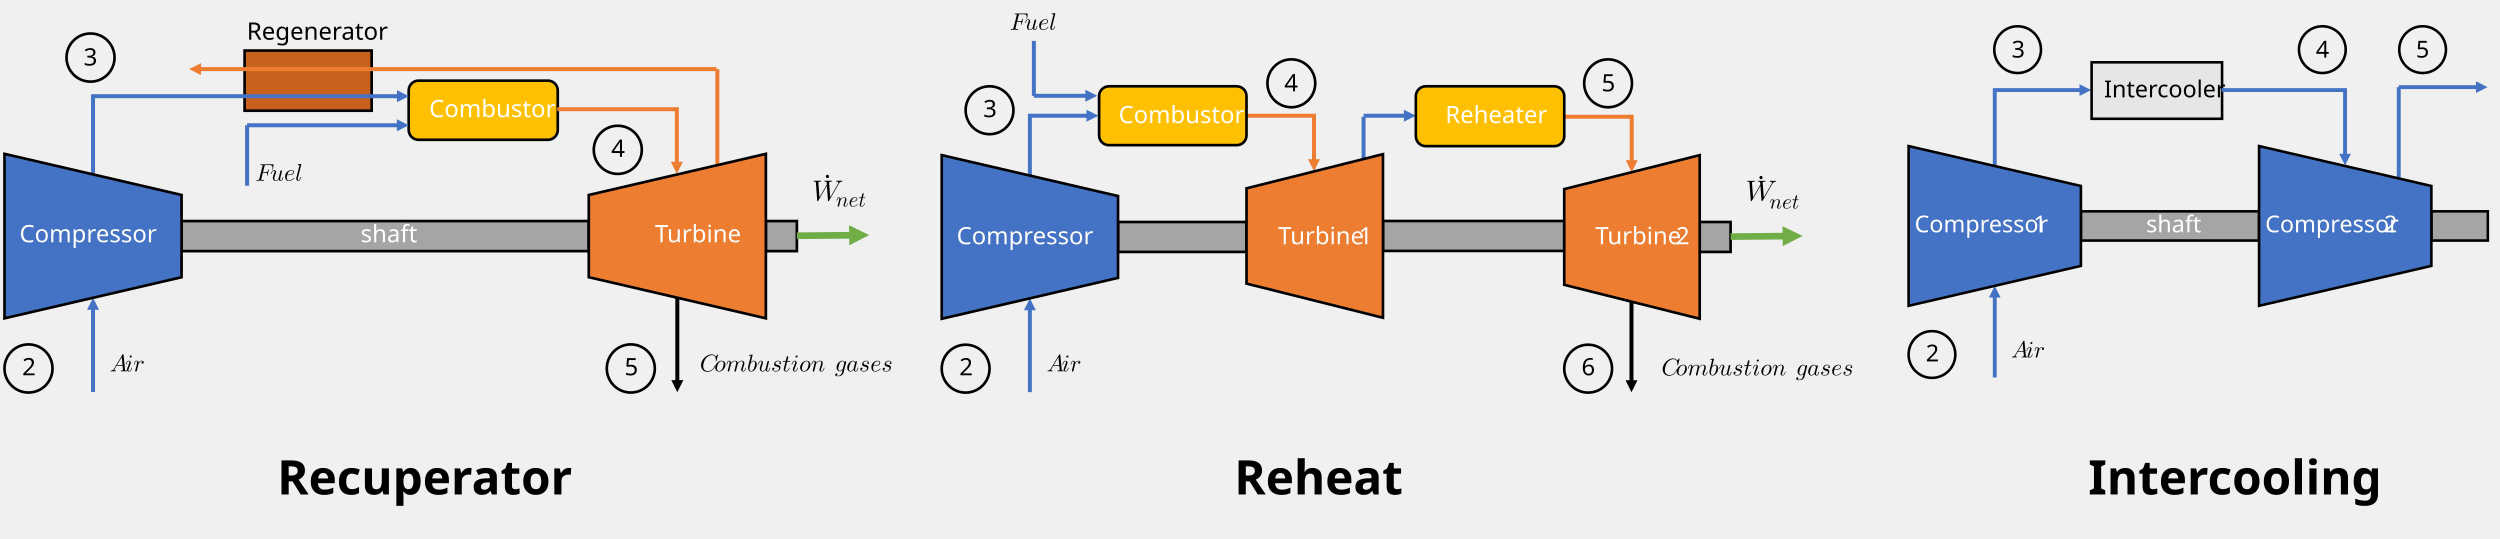
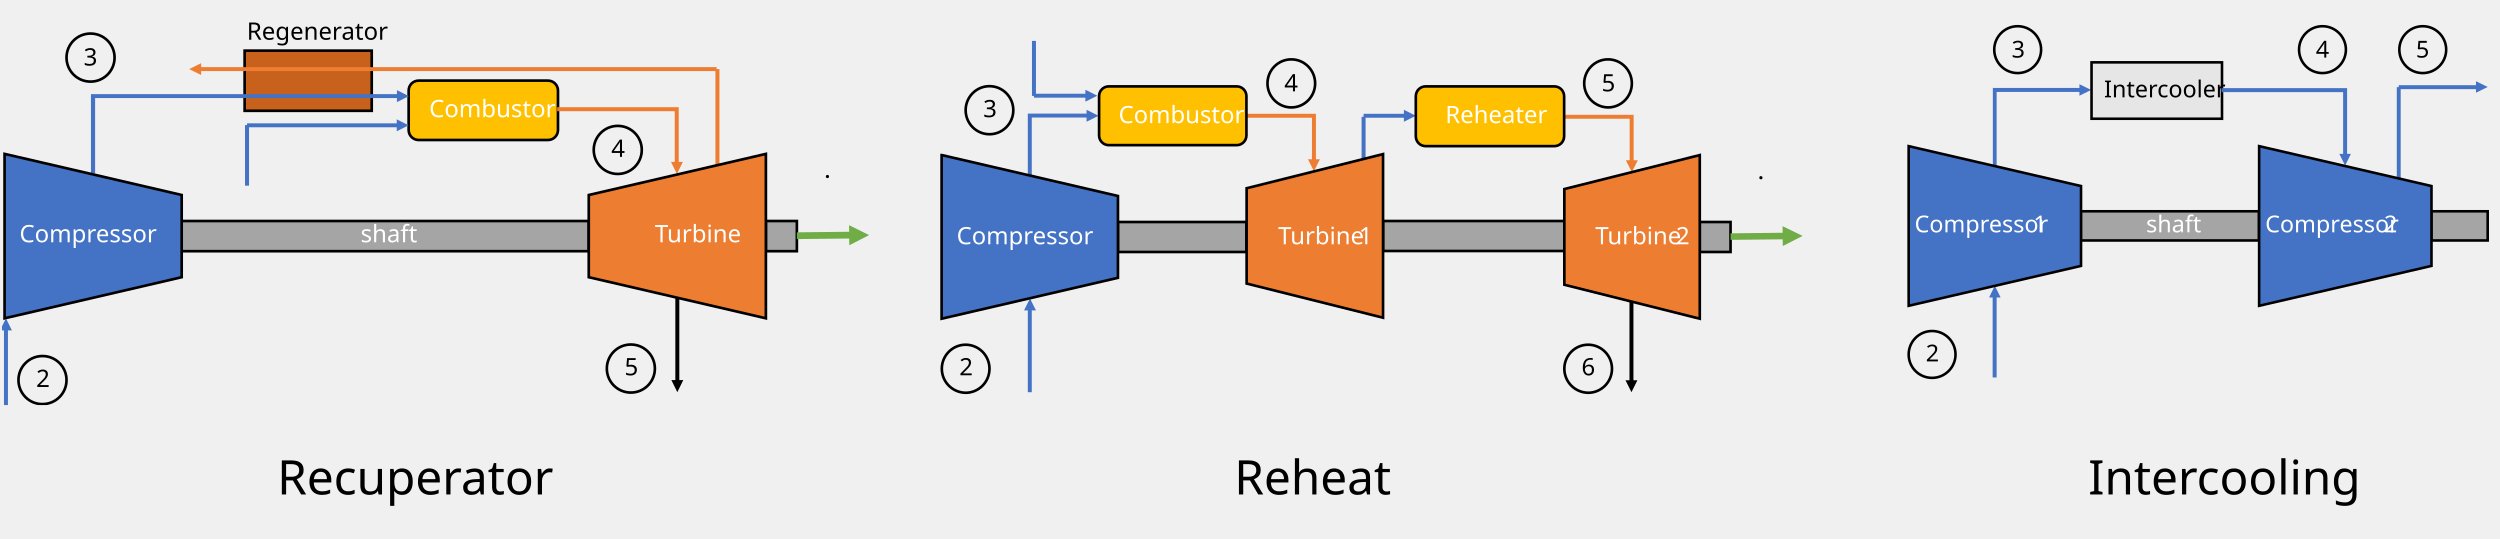
- <svg xmlns="http://www.w3.org/2000/svg" width="1259" height="271" overflow="hidden">
-   <defs>
-     <clipPath id="clip0">
-       <rect x="-1" y="-1" width="1259" height="271" />
+ <svg xmlns="http://www.w3.org/2000/svg" xmlns:xlink="http://www.w3.org/1999/xlink" version="1.1" id="Layer_1" x="0px" y="0px" viewBox="0 0 1259 271" style="enable-background:new 0 0 1259 271;" xml:space="preserve">
+   <style type="text/css">
+ 	.st0{clip-path:url(#SVGID_2_);}
+ 	.st1{clip-path:url(#SVGID_4_);}
+ 	.st2{clip-path:url(#SVGID_6_);}
+ 	.st3{clip-path:url(#SVGID_8_);}
+ 	.st4{clip-path:url(#SVGID_10_);}
+ 	.st5{fill:#A5A5A5;stroke:#000000;stroke-width:1.338;stroke-miterlimit:8;}
+ 	.st6{fill:#4472C4;}
+ 	.st7{fill:none;stroke:#000000;stroke-width:1.338;stroke-miterlimit:8;}
+ 	.st8{font-family:'ArialMT';}
+ 	.st9{font-size:12.059px;}
+ 	.st10{fill:#70AD47;}
+ 	.st11{fill:none;stroke:#4472C4;stroke-width:2.006;stroke-miterlimit:8;}
+ 	.st12{fill:#ED7D31;}
+ 	.st13{fill-rule:evenodd;clip-rule:evenodd;fill:#4472C4;stroke:#000000;stroke-width:1.338;stroke-miterlimit:8;}
+ 	.st14{fill:#FFFFFF;}
+ 	.st15{fill-rule:evenodd;clip-rule:evenodd;fill:#ED7D31;stroke:#000000;stroke-width:1.338;stroke-miterlimit:8;}
+ 	.st16{fill-rule:evenodd;clip-rule:evenodd;fill:#FFC000;stroke:#000000;stroke-width:1.338;stroke-miterlimit:8;}
+ 	.st17{font-family:'Arial-BoldMT';}
+ 	.st18{font-size:24px;}
+ 	.st19{clip-path:url(#SVGID_12_);}
+ 	.st20{clip-path:url(#SVGID_14_);}
+ 	.st21{clip-path:url(#SVGID_16_);}
+ 	.st22{clip-path:url(#SVGID_18_);}
+ 	.st23{fill:#A5A5A5;stroke:#000000;stroke-width:1.307;stroke-miterlimit:8;}
+ 	.st24{font-size:11.772px;}
+ 	.st25{fill:none;stroke:#000000;stroke-width:1.307;stroke-miterlimit:8;}
+ 	.st26{fill:#E7E6E6;stroke:#000000;stroke-width:1.307;stroke-miterlimit:8;}
+ 	.st27{fill:none;stroke:#4472C4;stroke-width:1.961;stroke-miterlimit:8;}
+ 	.st28{fill-rule:evenodd;clip-rule:evenodd;fill:#4472C4;stroke:#000000;stroke-width:1.307;stroke-miterlimit:8;}
+ 	.st29{clip-path:url(#SVGID_20_);}
+ 	.st30{clip-path:url(#SVGID_22_);fill:none;}
+ 	.st31{clip-path:url(#SVGID_22_);}
+ 	.st32{fill:#A5A5A5;stroke:#000000;stroke-width:1.344;stroke-miterlimit:8;}
+ 	.st33{font-size:12.122px;}
+ 	.st34{fill-rule:evenodd;clip-rule:evenodd;fill:#FFC000;stroke:#000000;stroke-width:1.344;stroke-miterlimit:8;}
+ 	.st35{fill:none;stroke:#000000;stroke-width:1.344;stroke-miterlimit:8;}
+ 	.st36{fill:none;stroke:#4472C4;stroke-width:2.015;stroke-miterlimit:8;}
+ 	.st37{fill:#C55A11;fill-opacity:0.949;stroke:#000000;stroke-width:1.344;stroke-miterlimit:8;}
+ 	.st38{fill:none;stroke:#ED7D31;stroke-width:2.015;stroke-miterlimit:8;}
+ 	.st39{fill-rule:evenodd;clip-rule:evenodd;fill:#4472C4;stroke:#000000;stroke-width:1.344;stroke-miterlimit:8;}
+ 	.st40{fill-rule:evenodd;clip-rule:evenodd;fill:#ED7D31;stroke:#000000;stroke-width:1.344;stroke-miterlimit:8;}
+ </style>
+   <g>
+     <defs>
+       <rect id="SVGID_1_" y="0" width="1259" height="271" />
+     </defs>
+     <clipPath id="SVGID_2_">
+       <use xlink:href="#SVGID_1_" style="overflow:visible;" />
    </clipPath>
-     <clipPath id="clip1">
-       <rect x="472" y="0" width="470" height="203" />
-     </clipPath>
-     <clipPath id="clip2">
-       <rect x="472" y="0" width="470" height="203" />
-     </clipPath>
-     <clipPath id="clip3">
-       <rect x="472" y="0" width="470" height="203" />
-     </clipPath>
-     <clipPath id="clip4">
-       <rect x="472" y="0" width="470" height="203" />
-     </clipPath>
-     <clipPath id="clip5">
-       <rect x="956" y="11" width="302" height="181" />
-     </clipPath>
-     <clipPath id="clip6">
-       <rect x="956" y="11" width="302" height="181" />
-     </clipPath>
-     <clipPath id="clip7">
-       <rect x="956" y="11" width="302" height="181" />
-     </clipPath>
-     <clipPath id="clip8">
-       <rect x="956" y="11" width="302" height="181" />
-     </clipPath>
-     <clipPath id="clip9">
-       <rect x="0" y="4" width="458" height="199" />
-     </clipPath>
-     <clipPath id="clip10">
-       <rect x="0" y="4" width="458" height="199" />
-     </clipPath>
-     <clipPath id="clip11">
-       <rect x="0" y="4" width="458" height="199" />
-     </clipPath>
-     <clipPath id="clip12">
-       <rect x="0" y="4" width="459" height="200" />
-     </clipPath>
-   </defs>
-   <g clip-path="url(#clip0)" transform="translate(1 1)">
-     <g clip-path="url(#clip1)">
-       <g clip-path="url(#clip2)">
-         <g clip-path="url(#clip3)">
-           <g clip-path="url(#clip4)">
-             <path d="M191.862 145.213 256.569 145.213 256.569 160.261 191.862 160.261Z" stroke="#000000" stroke-width="1.338" stroke-miterlimit="8" fill="#A5A5A5" transform="matrix(1 0 0 1.00174 370.175 -34.6708)" />
-             <path d="M1.003-1.11997e-06 1.003 42.155-1.003 42.155-1.003 1.11997e-06ZM3.01 41.152 5.26616e-05 47.171-3.01 41.152Z" fill="#4472C4" transform="matrix(1 0 0 -1.00174 517.646 196.488)" />
-             <path d="M146.467 121.709 146.467 90.79 176.983 90.79 176.983 92.796 147.471 92.796 148.474 91.793 148.474 121.709ZM175.98 88.783 181.999 91.793 175.98 94.803Z" fill="#4472C4" transform="matrix(1 0 0 1.00174 370.175 -34.6708)" />
-             <path d="M451.441 185.091 451.441 225.777 449.434 225.777 449.434 185.091ZM453.447 224.773 450.438 230.793 447.428 224.773Z" transform="matrix(1 0 0 1.00174 370.175 -34.6708)" />
-             <path d="M103.079 218.949C103.079 212.3 108.469 206.91 115.117 206.91 121.766 206.91 127.156 212.3 127.156 218.949 127.156 225.598 121.766 230.987 115.117 230.987 108.469 230.987 103.079 225.598 103.079 218.949Z" stroke="#000000" stroke-width="1.338" stroke-miterlimit="8" fill="none" fill-rule="evenodd" transform="matrix(1 0 0 1.00174 370.175 -34.6708)" />
-             <text font-family="Calibri,Calibri_MSFontService,sans-serif" font-weight="400" font-size="24" transform="matrix(0.501601 0 0 0.502475 482.096 188)">2</text>
-             <path d="M115.117 89.034C115.117 82.385 120.507 76.996 127.156 76.996 133.805 76.996 139.194 82.385 139.194 89.034 139.194 95.683 133.805 101.073 127.156 101.073 120.507 101.073 115.117 95.683 115.117 89.034Z" stroke="#000000" stroke-width="1.338" stroke-miterlimit="8" fill="none" fill-rule="evenodd" transform="matrix(1 0 0 1.00174 370.175 -34.6708)" />
-             <text font-family="Calibri,Calibri_MSFontService,sans-serif" font-weight="400" font-size="24" transform="matrix(0.501601 0 0 0.502475 494.135 58)">3</text>
-             <path d="M416.58 218.949C416.58 212.3 421.969 206.91 428.618 206.91 435.267 206.91 440.656 212.3 440.656 218.949 440.656 225.598 435.267 230.987 428.618 230.987 421.969 230.987 416.58 225.598 416.58 218.949Z" stroke="#000000" stroke-width="1.338" stroke-miterlimit="8" fill="none" fill-rule="evenodd" transform="matrix(1 0 0 1.00174 370.175 -34.6708)" />
-             <text font-family="Calibri,Calibri_MSFontService,sans-serif" font-weight="400" font-size="24" transform="matrix(0.501601 0 0 0.502475 795.438 188)">6</text>
-             <path d="M426.612 75.491C426.612 68.842 432.001 63.453 438.65 63.453 445.299 63.453 450.688 68.842 450.688 75.491 450.688 82.14 445.299 87.529 438.65 87.529 432.001 87.529 426.612 82.14 426.612 75.491Z" stroke="#000000" stroke-width="1.338" stroke-miterlimit="8" fill="none" fill-rule="evenodd" transform="matrix(1 0 0 1.00174 370.175 -34.6708)" />
-             <text font-family="Calibri,Calibri_MSFontService,sans-serif" font-weight="400" font-size="24" transform="matrix(0.501601 0 0 0.502475 805.551 45)">5</text>
-             <path d="M484.797 145.213 500.347 145.213 500.347 160.261 484.797 160.261Z" stroke="#000000" stroke-width="1.338" stroke-miterlimit="8" fill="#A5A5A5" transform="matrix(1 0 0 1.00174 370.175 -34.6708)" />
-             <path d="M0.015-1.672 27.904-1.42 27.874 1.924-0.015 1.672ZM26.263-4.779 36.249 0.328 26.172 5.253Z" fill="#70AD47" transform="matrix(1 0 0 -1.00174 870.522 118.159)" />
-             <text font-family="Cambria Math,Cambria Math_MSFontService,sans-serif" font-weight="400" font-size="29" transform="matrix(0.501601 0 0 0.502475 878.116 100)">𝑊</text>
-             <path d="M-2.046-8.204C-2.273-8.204-2.462-8.283-2.614-8.442-2.765-8.6-2.841-8.8-2.841-9.042-2.841-9.283-2.765-9.483-2.614-9.642-2.462-9.801-2.273-9.88-2.046-9.88-1.823-9.88-1.636-9.801-1.484-9.642-1.333-9.483-1.257-9.283-1.257-9.042-1.257-8.8-1.333-8.6-1.484-8.442-1.636-8.283-1.823-8.204-2.046-8.204Z" transform="matrix(1 0 0 1.00174 887.887 97.4802)" />
-             <text font-family="Cambria Math,Cambria Math_MSFontService,sans-serif" font-weight="400" font-size="21" transform="matrix(0.501601 0 0 0.502475 890.124 104)">𝑛𝑒𝑡<tspan font-size="24" x="-725.796" y="163.192">𝐴</tspan>
-               <tspan font-size="24" x="-710.629" y="163.192">𝑖𝑟</tspan>
-               <tspan font-size="24" x="-108.483" y="167.172">𝐶</tspan>
-               <tspan font-size="24" x="-94.15" y="167.172">𝑜𝑚𝑏𝑢𝑠𝑡𝑖𝑜𝑛</tspan>
-               <tspan font-size="24" x="21.097" y="167.172"> </tspan>
-               <tspan font-size="24" x="26.43" y="167.172">𝑔𝑎𝑠𝑒𝑠</tspan>
-             </text>
-             <path d="M149.477 80.758 176.407 80.758 176.407 82.764 149.477 82.764ZM175.404 78.751 181.423 81.761 175.404 84.77Z" fill="#4472C4" transform="matrix(1 0 0 1.00174 370.175 -34.6708)" />
-             <path d="M0 0 5.26616e-05 27.635" stroke="#4472C4" stroke-width="2.006" stroke-miterlimit="8" fill="none" fill-rule="evenodd" transform="matrix(1 0 0 -1.00174 519.652 47.2794)" />
-             <text font-family="Cambria Math,Cambria Math_MSFontService,sans-serif" font-weight="400" font-size="24" transform="matrix(0.501601 0 0 0.502475 507.524 14)">𝐹<tspan font-size="24" x="14.667" y="0">𝑢𝑒𝑙</tspan>
-             </text>
-             <path d="M325.288 144.712 416.58 144.712 416.58 159.76 325.288 159.76Z" stroke="#000000" stroke-width="1.338" stroke-miterlimit="8" fill="#A5A5A5" transform="matrix(1 0 0 1.00174 370.175 -34.6708)" />
-             <path d="M256.318 90.79 291.559 90.79 291.559 114.654 289.553 114.654 289.553 91.793 290.556 92.796 256.318 92.796ZM293.565 113.651 290.556 119.67 287.546 113.651Z" fill="#ED7D31" transform="matrix(1 0 0 1.00174 370.175 -34.6708)" />
-             <path d="M416.329 91.291 451.57 91.291 451.57 115.156 449.563 115.156 449.563 92.295 450.566 93.298 416.329 93.298ZM453.576 114.152 450.566 120.172 447.557 114.152Z" fill="#ED7D31" transform="matrix(1 0 0 1.00174 370.175 -34.6708)" />
-             <path d="M2.00623e-06-1.003 21.317-1.003 21.317 1.003-2.00623e-06 1.003ZM20.314-3.01 26.333 5.26616e-05 20.314 3.01Z" fill="#4472C4" transform="matrix(1 0 0 -1.00174 685.682 57.2822)" />
-             <path d="M315.507 92.295 315.507 113.278" stroke="#4472C4" stroke-width="2.006" stroke-miterlimit="8" fill="none" fill-rule="evenodd" transform="matrix(1 0 0 1.00174 370.175 -34.6708)" />
-             <path d="M267.102 75.491C267.102 68.842 272.492 63.453 279.141 63.453 285.79 63.453 291.179 68.842 291.179 75.491 291.179 82.14 285.79 87.529 279.141 87.529 272.492 87.529 267.102 82.14 267.102 75.491Z" stroke="#000000" stroke-width="1.338" stroke-miterlimit="8" fill="none" fill-rule="evenodd" transform="matrix(1 0 0 1.00174 370.175 -34.6708)" />
-             <text font-family="Calibri,Calibri_MSFontService,sans-serif" font-weight="400" font-size="24" transform="matrix(0.501601 0 0 0.502475 645.772 45)">4</text>
-             <path d="M103.079 111.606 191.862 132.172 191.862 173.303 103.079 193.869Z" stroke="#000000" stroke-width="1.338" stroke-miterlimit="8" fill="#4472C4" fill-rule="evenodd" transform="matrix(1 0 0 1.00174 370.175 -34.6708)" />
-             <text fill="#FFFFFF" font-family="Calibri,Calibri_MSFontService,sans-serif" font-weight="400" font-size="24" transform="matrix(0.501601 0 0 0.502475 480.759 122)">Compressor</text>
-             <path d="M484.797 193.869 416.58 176.814 416.58 128.661 484.797 111.606Z" stroke="#000000" stroke-width="1.338" stroke-miterlimit="8" fill="#ED7D31" fill-rule="evenodd" transform="matrix(1 0 0 1.00174 370.175 -34.6708)" />
-             <text fill="#FFFFFF" font-family="Calibri,Calibri_MSFontService,sans-serif" font-weight="400" font-size="24" transform="matrix(0.501601 0 0 0.502475 802.402 122)">Turbine <tspan font-size="24" x="81" y="0">2</tspan>
-             </text>
-             <path d="M182.332 81.928C182.332 79.204 184.54 76.996 187.265 76.996L251.637 76.996C254.36 76.996 256.569 79.204 256.569 81.928L256.569 101.658C256.569 104.382 254.36 106.59 251.637 106.59L187.265 106.59C184.54 106.59 182.332 104.382 182.332 101.658Z" stroke="#000000" stroke-width="1.338" stroke-miterlimit="8" fill="#FFC000" fill-rule="evenodd" transform="matrix(1 0 0 1.00174 370.175 -34.6708)" />
-             <text fill="#FFFFFF" font-family="Calibri,Calibri_MSFontService,sans-serif" font-weight="400" font-size="24" transform="matrix(0.501601 0 0 0.502475 562.311 61)">Combustor</text>
-             <path d="M325.288 193.367 256.569 176.187 256.569 128.284 325.288 111.105Z" stroke="#000000" stroke-width="1.338" stroke-miterlimit="8" fill="#ED7D31" fill-rule="evenodd" transform="matrix(1 0 0 1.00174 370.175 -34.6708)" />
-             <text fill="#FFFFFF" font-family="Calibri,Calibri_MSFontService,sans-serif" font-weight="400" font-size="24" transform="matrix(0.501601 0 0 0.502475 642.674 122)">Turbine <tspan font-size="24" x="81" y="0">1</tspan>
-             </text>
-             <path d="M341.841 82.012C341.841 79.241 344.087 76.996 346.857 76.996L411.564 76.996C414.334 76.996 416.58 79.241 416.58 82.012L416.58 102.076C416.58 104.846 414.334 107.092 411.564 107.092L346.857 107.092C344.087 107.092 341.841 104.846 341.841 102.076Z" stroke="#000000" stroke-width="1.338" stroke-miterlimit="8" fill="#FFC000" fill-rule="evenodd" transform="matrix(1 0 0 1.00174 370.175 -34.6708)" />
-             <text fill="#FFFFFF" font-family="Calibri,Calibri_MSFontService,sans-serif" font-weight="400" font-size="24" transform="matrix(0.501601 0 0 0.502475 726.862 61)">Reheater</text>
+     <g transform="translate(1 1)" class="st0">
+       <g>
+         <defs>
+           <rect id="SVGID_3_" x="472" y="0" width="470" height="203" />
+         </defs>
+         <clipPath id="SVGID_4_">
+           <use xlink:href="#SVGID_3_" style="overflow:visible;" />
+         </clipPath>
+         <g class="st1">
+           <g>
+             <defs>
+               <rect id="SVGID_5_" x="472" y="0" width="470" height="203" />
+             </defs>
+             <clipPath id="SVGID_6_">
+               <use xlink:href="#SVGID_5_" style="overflow:visible;" />
+             </clipPath>
+             <g class="st2">
+               <g>
+                 <defs>
+                   <rect id="SVGID_7_" x="472" y="0" width="470" height="203" />
+                 </defs>
+                 <clipPath id="SVGID_8_">
+                   <use xlink:href="#SVGID_7_" style="overflow:visible;" />
+                 </clipPath>
+                 <g class="st3">
+                   <g>
+                     <defs>
+                       <rect id="SVGID_9_" x="472" y="0" width="470" height="203" />
+                     </defs>
+                     <clipPath id="SVGID_10_">
+                       <use xlink:href="#SVGID_9_" style="overflow:visible;" />
+                     </clipPath>
+                     <g class="st4">
+                       <path class="st5" d="M562,110.8h64.7v15.1H562V110.8z" />
+                       <path class="st6" d="M518.6,196.5l0-42.2h-2v42.2H518.6z M520.7,155.3l-3-6l-3,6H520.7z" />
+                       <path class="st6" d="M516.6,87.2v-31h30.5v2h-29.5l1-1v30H516.6z M546.2,54.3l6,3l-6,3V54.3z" />
+                       <path d="M821.6,150.7v40.8h-2v-40.8H821.6z M823.6,190.5l-3,6l-3-6H823.6z" />
+                       <path class="st7" d="M473.3,184.7c0-6.7,5.4-12.1,12-12.1c6.6,0,12,5.4,12,12.1c0,6.7-5.4,12.1-12,12.1            C478.6,196.7,473.3,191.3,473.3,184.7z" />
+                       <text transform="matrix(0.9983 0 0 1 482.0957 188.0002)" class="st8 st9">2</text>
+                       <path class="st7" d="M485.3,54.5c0-6.7,5.4-12.1,12-12.1s12,5.4,12,12.1c0,6.7-5.4,12.1-12,12.1S485.3,61.2,485.3,54.5z" />
+                       <text transform="matrix(0.9983 0 0 1 494.1348 58.0002)" class="st8 st9">3</text>
+                       <path class="st7" d="M786.8,184.7c0-6.7,5.4-12.1,12-12.1c6.6,0,12,5.4,12,12.1c0,6.7-5.4,12.1-12,12.1            C792.1,196.7,786.8,191.3,786.8,184.7z" />
+                       <text transform="matrix(0.9983 0 0 1 795.4375 188.0002)" class="st8 st9">6</text>
+                       <path class="st7" d="M796.8,41c0-6.7,5.4-12.1,12-12.1c6.6,0,12,5.4,12,12.1c0,6.7-5.4,12.1-12,12.1            C802.2,53,796.8,47.6,796.8,41z" />
+                       <text transform="matrix(0.9983 0 0 1 805.5508 45.0002)" class="st8 st9">5</text>
+                       <path class="st5" d="M855,110.8h15.5v15.1H855V110.8z" />
+                       <path class="st10" d="M870.5,119.8l27.9-0.3l0-3.3l-27.9,0.3L870.5,119.8z M896.8,122.9l10-5.1l-10.1-4.9L896.8,122.9z" />
+                       <path d="M885.8,89.3c-0.2,0-0.4-0.1-0.6-0.2c-0.2-0.2-0.2-0.4-0.2-0.6c0-0.2,0.1-0.4,0.2-0.6c0.2-0.2,0.3-0.2,0.6-0.2            c0.2,0,0.4,0.1,0.6,0.2c0.2,0.2,0.2,0.4,0.2,0.6c0,0.2-0.1,0.4-0.2,0.6C886.3,89.2,886.1,89.3,885.8,89.3z" />
+                       <text transform="matrix(0.9983 0 0 1 900.7061 187.9997)" class="st8 st9"> </text>
+                       <path class="st6" d="M519.7,46.2h26.9v2h-26.9V46.2z M545.6,44.2l6,3l-6,3V44.2z" />
+                       <path class="st11" d="M519.7,47.3l0-27.7" />
+                       <path class="st5" d="M695.5,110.3h91.3v15.1h-91.3V110.3z" />
+                       <path class="st12" d="M626.5,56.3h35.2v23.9h-2V57.3l1,1h-34.2V56.3z M663.7,79.2l-3,6l-3-6H663.7z" />
+                       <path class="st12" d="M786.5,56.8h35.2v23.9h-2V57.8l1,1h-34.2V56.8z M823.8,79.7l-3,6l-3-6H823.8z" />
+                       <path class="st6" d="M685.7,58.3l21.3,0v-2l-21.3,0V58.3z M706,60.3l6-3l-6-3L706,60.3z" />
+                       <path class="st11" d="M685.7,57.8v21" />
+                       <path class="st7" d="M637.3,41c0-6.7,5.4-12.1,12-12.1s12,5.4,12,12.1c0,6.7-5.4,12.1-12,12.1S637.3,47.6,637.3,41z" />
+                       <text transform="matrix(0.9983 0 0 1 645.7715 45.0002)" class="st8 st9">4</text>
+                       <path class="st13" d="M473.3,77.1L562,97.7v41.2l-88.8,20.6V77.1z" />
+                       <text transform="matrix(0.9983 0 0 1 480.7598 122.0002)" class="st14 st8 st9">Compressor</text>
+                       <path class="st15" d="M855,159.5l-68.2-17.1V94.2L855,77.1V159.5z" />
+                       <text transform="matrix(0.9983 0 0 1 802.4023 122.0002)" class="st14 st8 st9">Turbine </text>
+                       <text transform="matrix(0.9983 0 0 1 843.0312 122.0002)" class="st14 st8 st9">2</text>
+                       <path class="st16" d="M552.5,47.4c0-2.7,2.2-4.9,4.9-4.9h64.4c2.7,0,4.9,2.2,4.9,4.9v19.8c0,2.7-2.2,4.9-4.9,4.9h-64.4            c-2.7,0-4.9-2.2-4.9-4.9V47.4z" />
+                       <text transform="matrix(0.9983 0 0 1 562.3105 61.0002)" class="st14 st8 st9">Combustor</text>
+                       <path class="st15" d="M695.5,159l-68.7-17.2v-48l68.7-17.2V159z" />
+                       <text transform="matrix(0.9983 0 0 1 642.6738 122.0002)" class="st14 st8 st9">Turbine </text>
+                       <text transform="matrix(0.9983 0 0 1 683.3037 122.0002)" class="st14 st8 st9">1</text>
+                       <path class="st16" d="M712,47.5c0-2.8,2.2-5,5-5h64.7c2.8,0,5,2.2,5,5v20.1c0,2.8-2.2,5-5,5H717c-2.8,0-5-2.2-5-5V47.5z" />
+                       <text transform="matrix(0.9983 0 0 1 726.8613 61.0002)" class="st14 st8 st9">Reheater</text>
+                     </g>
+                   </g>
+                 </g>
+               </g>
+             </g>
          </g>
        </g>
      </g>
-     </g>
-     <text font-family="Calibri,Calibri_MSFontService,sans-serif" font-weight="700" font-size="24" transform="translate(138.6 248)">Recuperator<tspan font-size="24" x="482" y="0">Reheat</tspan>
-       <tspan font-size="24" x="912.058" y="0">Intercooling</tspan>
-     </text>
-     <g clip-path="url(#clip5)">
-       <g clip-path="url(#clip6)">
-         <g clip-path="url(#clip7)">
-           <g clip-path="url(#clip8)">
-             <path d="M187.524 141.93 277.242 141.93 277.242 156.638 187.524 156.638Z" stroke="#000000" stroke-width="1.307" stroke-miterlimit="8" fill="#A5A5A5" transform="matrix(1 0 0 1.00052 859.419 -36.5799)" />
-             <text fill="#FFFFFF" font-family="Calibri,Calibri_MSFontService,sans-serif" font-weight="400" font-size="24" transform="matrix(0.49026 0 0 0.490515 1079.77 116)">shaft</text>
-             <path d="M0.981-1.09465e-06 0.981 41.202-0.98 41.202-0.981 1.09465e-06ZM2.942 40.221 5.14709e-05 46.104-2.942 40.221Z" fill="#4472C4" transform="matrix(1 0 0 -1.00052 1003.56 189.077)" />
-             <path d="M143.156 118.858 143.156 79.912 187.799 79.912 187.799 81.873 144.136 81.873 145.117 80.893 145.117 118.858ZM186.819 77.951 192.702 80.893 186.819 83.834Z" fill="#4472C4" transform="matrix(1 0 0 1.00052 859.419 -36.5799)" />
-             <path d="M100.748 213.998C100.748 207.5 106.016 202.232 112.515 202.232 119.013 202.232 124.281 207.5 124.281 213.998 124.281 220.497 119.013 225.765 112.515 225.765 106.016 225.765 100.748 220.497 100.748 213.998Z" stroke="#000000" stroke-width="1.307" stroke-miterlimit="8" fill="none" fill-rule="evenodd" transform="matrix(1 0 0 1.00052 859.419 -36.5799)" />
-             <text font-family="Calibri,Calibri_MSFontService,sans-serif" font-weight="400" font-size="24" transform="matrix(0.49026 0 0 0.490515 968.81 181)">2</text>
-             <path d="M347.839 60.547C347.839 54.049 353.107 48.781 359.606 48.781 366.104 48.781 371.372 54.049 371.372 60.547 371.372 67.046 366.104 72.313 359.606 72.313 353.107 72.313 347.839 67.046 347.839 60.547Z" stroke="#000000" stroke-width="1.307" stroke-miterlimit="8" fill="none" fill-rule="evenodd" transform="matrix(1 0 0 1.00052 859.419 -36.5799)" />
-             <text font-family="Calibri,Calibri_MSFontService,sans-serif" font-weight="400" font-size="24" transform="matrix(0.49026 0 0 0.490515 1215.66 28)">5<tspan font-family="Cambria Math,Cambria Math_MSFontService,sans-serif" font-size="24" x="-415.857" y="307.84">𝐴</tspan>
-               <tspan font-family="Cambria Math,Cambria Math_MSFontService,sans-serif" font-size="24" x="-400.69" y="307.84">𝑖𝑟</tspan>
-             </text>
-             <path d="M192.917 66.921 258.612 66.921 258.612 95.356 192.917 95.356Z" stroke="#000000" stroke-width="1.307" stroke-miterlimit="8" fill="#E7E6E6" transform="matrix(1 0 0 1.00052 859.419 -36.5799)" />
-             <text font-family="Calibri,Calibri_MSFontService,sans-serif" font-weight="400" font-size="24" transform="matrix(0.49026 0 0 0.490515 1058.6 48)">Intercooler</text>
-             <path d="M258.367 79.912 321.529 79.912 321.529 113.955 319.568 113.955 319.568 80.893 320.548 81.873 258.367 81.873ZM323.49 112.975 320.548 118.858 317.607 112.975Z" fill="#4472C4" transform="matrix(1 0 0 1.00052 859.419 -36.5799)" />
-             <path d="M364.018 141.93 392.453 141.93 392.453 156.638 364.018 156.638Z" stroke="#000000" stroke-width="1.307" stroke-miterlimit="8" fill="#A5A5A5" transform="matrix(1 0 0 1.00052 859.419 -36.5799)" />
-             <path d="M143.891 60.547C143.891 54.049 149.159 48.781 155.657 48.781 162.156 48.781 167.424 54.049 167.424 60.547 167.424 67.046 162.156 72.313 155.657 72.313 149.159 72.313 143.891 67.046 143.891 60.547Z" stroke="#000000" stroke-width="1.307" stroke-miterlimit="8" fill="none" fill-rule="evenodd" transform="matrix(1 0 0 1.00052 859.419 -36.5799)" />
-             <text font-family="Calibri,Calibri_MSFontService,sans-serif" font-weight="400" font-size="24" transform="matrix(0.49026 0 0 0.490515 1012.05 28)">3</text>
-             <path d="M297.343 60.547C297.343 54.049 302.61 48.781 309.109 48.781 315.607 48.781 320.875 54.049 320.875 60.547 320.875 67.046 315.607 72.313 309.109 72.313 302.61 72.313 297.343 67.046 297.343 60.547Z" stroke="#000000" stroke-width="1.307" stroke-miterlimit="8" fill="none" fill-rule="evenodd" transform="matrix(1 0 0 1.00052 859.419 -36.5799)" />
-             <text font-family="Calibri,Calibri_MSFontService,sans-serif" font-weight="400" font-size="24" transform="matrix(0.49026 0 0 0.490515 1165.24 28)">4</text>
-             <path d="M0 0 5.14709e-05 45.758" stroke="#4472C4" stroke-width="1.961" stroke-miterlimit="8" fill="none" fill-rule="evenodd" transform="matrix(1 0 0 -1.00052 1207.01 88.6647)" />
-             <path d="M347.594 78.442 387.442 78.442 387.442 80.403 347.594 80.403ZM386.462 76.481 392.345 79.422 386.462 82.364Z" fill="#4472C4" transform="matrix(1 0 0 1.00052 859.419 -36.5799)" />
-             <path d="M277.242 109.083 364.018 129.183 364.018 169.385 277.242 189.485Z" stroke="#000000" stroke-width="1.307" stroke-miterlimit="8" fill="#4472C4" fill-rule="evenodd" transform="matrix(1 0 0 1.00052 859.419 -36.5799)" />
-             <text fill="#FFFFFF" font-family="Calibri,Calibri_MSFontService,sans-serif" font-weight="400" font-size="24" transform="matrix(0.49026 0 0 0.490515 1139.74 116)">Compressor <tspan font-size="24" x="122" y="0">2</tspan>
-             </text>
-             <path d="M100.748 109.083 187.524 129.183 187.524 169.385 100.748 189.485Z" stroke="#000000" stroke-width="1.307" stroke-miterlimit="8" fill="#4472C4" fill-rule="evenodd" transform="matrix(1 0 0 1.00052 859.419 -36.5799)" />
-             <text fill="#FFFFFF" font-family="Calibri,Calibri_MSFontService,sans-serif" font-weight="400" font-size="24" transform="matrix(0.49026 0 0 0.490515 963.172 116)">Compressor <tspan font-size="24" x="122" y="0">1</tspan>
-             </text>
+       <text transform="matrix(1 0 0 1 138.6 248)" class="st17 st18">Recuperator</text>
+       <text transform="matrix(1 0 0 1 620.6 248)" class="st17 st18">Reheat</text>
+       <text transform="matrix(1 0 0 1 1050.658 248)" class="st17 st18">Intercooling</text>
+       <g>
+         <defs>
+           <rect id="SVGID_11_" x="956" y="11" width="302" height="181" />
+         </defs>
+         <clipPath id="SVGID_12_">
+           <use xlink:href="#SVGID_11_" style="overflow:visible;" />
+         </clipPath>
+         <g class="st19">
+           <g>
+             <defs>
+               <rect id="SVGID_13_" x="956" y="11" width="302" height="181" />
+             </defs>
+             <clipPath id="SVGID_14_">
+               <use xlink:href="#SVGID_13_" style="overflow:visible;" />
+             </clipPath>
+             <g class="st20">
+               <g>
+                 <defs>
+                   <rect id="SVGID_15_" x="956" y="11" width="302" height="181" />
+                 </defs>
+                 <clipPath id="SVGID_16_">
+                   <use xlink:href="#SVGID_15_" style="overflow:visible;" />
+                 </clipPath>
+                 <g class="st21">
+                   <g>
+                     <defs>
+                       <rect id="SVGID_17_" x="956" y="11" width="302" height="181" />
+                     </defs>
+                     <clipPath id="SVGID_18_">
+                       <use xlink:href="#SVGID_17_" style="overflow:visible;" />
+                     </clipPath>
+                     <g class="st22">
+                       <path class="st23" d="M1046.9,105.4h89.7v14.7h-89.7V105.4z" />
+                       <text transform="matrix(0.9995 0 0 1 1079.771 115.9997)" class="st14 st8 st24">shaft</text>
+                       <path class="st6" d="M1004.5,189.1l0-41.2h-2l0,41.2H1004.5z M1006.5,148.8l-2.9-5.9l-2.9,5.9H1006.5z" />
+                       <path class="st6" d="M1002.6,82.3v-39h44.6v2h-43.7l1-1v38H1002.6z M1046.2,41.4l5.9,2.9l-5.9,2.9V41.4z" />
+                       <path class="st25" d="M960.2,177.5c0-6.5,5.3-11.8,11.8-11.8c6.5,0,11.8,5.3,11.8,11.8c0,6.5-5.3,11.8-11.8,11.8            C965.4,189.3,960.2,184,960.2,177.5z" />
+                       <text transform="matrix(0.9995 0 0 1 968.8105 180.9997)" class="st8 st24">2</text>
+                       <path class="st25" d="M1207.3,24c0-6.5,5.3-11.8,11.8-11.8c6.5,0,11.8,5.3,11.8,11.8s-5.3,11.8-11.8,11.8            C1212.5,35.8,1207.3,30.5,1207.3,24z" />
+                       <text transform="matrix(0.9995 0 0 1 1215.66 27.9997)" class="st8 st24">5</text>
+                       <path class="st26" d="M1052.3,30.4h65.7v28.4h-65.7V30.4z" />
+                       <text transform="matrix(0.9995 0 0 1 1058.6 47.9997)" class="st8 st24">Intercooler</text>
+                       <path class="st6" d="M1117.8,43.4h63.2v34.1h-2V44.4l1,1h-62.2V43.4z M1182.9,76.5l-2.9,5.9l-2.9-5.9H1182.9z" />
+                       <path class="st23" d="M1223.4,105.4h28.4v14.7h-28.4V105.4z" />
+                       <path class="st25" d="M1003.3,24c0-6.5,5.3-11.8,11.8-11.8c6.5,0,11.8,5.3,11.8,11.8s-5.3,11.8-11.8,11.8            C1008.6,35.8,1003.3,30.5,1003.3,24z" />
+                       <text transform="matrix(0.9995 0 0 1 1012.05 27.9997)" class="st8 st24">3</text>
+                       <path class="st25" d="M1156.8,24c0-6.5,5.3-11.8,11.8-11.8c6.5,0,11.8,5.3,11.8,11.8s-5.3,11.8-11.8,11.8            C1162,35.8,1156.8,30.5,1156.8,24z" />
+                       <text transform="matrix(0.9995 0 0 1 1165.24 27.9997)" class="st8 st24">4</text>
+                       <path class="st27" d="M1207,88.7V42.9" />
+                       <path class="st6" d="M1207,41.9h39.8v2H1207V41.9z M1245.9,39.9l5.9,2.9l-5.9,2.9V39.9z" />
+                       <path class="st28" d="M1136.7,72.6l86.8,20.1v40.2l-86.8,20.1V72.6z" />
+                       <text transform="matrix(0.9995 0 0 1 1139.74 115.9997)" class="st14 st8 st24">Compressor </text>
+                       <text transform="matrix(0.9995 0 0 1 1199.552 115.9997)" class="st14 st8 st24">2</text>
+                       <path class="st28" d="M960.2,72.6l86.8,20.1v40.2L960.2,153V72.6z" />
+                       <text transform="matrix(0.9995 0 0 1 963.1719 115.9997)" class="st14 st8 st24">Compressor </text>
+                       <text transform="matrix(0.9995 0 0 1 1022.983 115.9997)" class="st14 st8 st24">1</text>
+                     </g>
+                   </g>
+                 </g>
+               </g>
+             </g>
          </g>
        </g>
      </g>
-     </g>
-     <g clip-path="url(#clip9)">
-       <g clip-path="url(#clip10)">
-         <g clip-path="url(#clip11)">
-           <g clip-path="url(#clip12)">
-             <path d="M192.723 145.865 397.79 145.865 397.79 160.98 192.723 160.98Z" stroke="#000000" stroke-width="1.344" stroke-miterlimit="8" fill="#A5A5A5" transform="matrix(1 0 0 1.00243 -102.282 -35.901)" />
-             <text fill="#FFFFFF" font-family="Calibri,Calibri_MSFontService,sans-serif" font-weight="400" font-size="24" transform="matrix(0.50385 0 0 0.505076 180.588 121)">shaft</text>
-             <path d="M1.008-1.125e-06 1.008 42.344-1.008 42.344-1.008 1.125e-06ZM3.023 41.336 5.28977e-05 47.382-3.023 41.336Z" fill="#4472C4" transform="matrix(1 0 0 -1.00243 45.8504 196.455)" />
-             <path d="M307.097 80.281C307.097 77.544 309.315 75.326 312.051 75.326L377.216 75.326C379.952 75.326 382.171 77.544 382.171 80.281L382.171 100.098C382.171 102.834 379.952 105.053 377.216 105.053L312.051 105.053C309.315 105.053 307.097 102.834 307.097 100.098Z" stroke="#000000" stroke-width="1.344" stroke-miterlimit="8" fill="#FFC000" fill-rule="evenodd" transform="matrix(1 0 0 1.00243 -102.282 -35.901)" />
-             <text fill="#FFFFFF" font-family="Calibri,Calibri_MSFontService,sans-serif" font-weight="400" font-size="24" transform="matrix(0.50385 0 0 0.505076 215.117 58)">Combustor</text>
-             <path d="M443.388 183.905 443.388 226.804 441.373 226.804 441.373 183.905ZM445.404 225.797 442.381 231.843 439.358 225.797Z" transform="matrix(1 0 0 1.00243 -102.282 -35.901)" />
-             <path d="M103.541 219.931C103.541 213.252 108.955 207.838 115.634 207.838 122.312 207.838 127.726 213.252 127.726 219.931 127.726 226.609 122.312 232.023 115.634 232.023 108.955 232.023 103.541 226.609 103.541 219.931Z" stroke="#000000" stroke-width="1.344" stroke-miterlimit="8" fill="none" fill-rule="evenodd" transform="matrix(1 0 0 1.00243 -102.282 -35.901)" />
-             <text font-family="Calibri,Calibri_MSFontService,sans-serif" font-weight="400" font-size="24" transform="matrix(0.50385 0 0 0.505076 10.1415 188)">2</text>
-             <path d="M134.78 63.737C134.78 57.059 140.194 51.645 146.872 51.645 153.551 51.645 158.965 57.059 158.965 63.737 158.965 70.416 153.551 75.829 146.872 75.829 140.194 75.829 134.78 70.416 134.78 63.737Z" stroke="#000000" stroke-width="1.344" stroke-miterlimit="8" fill="none" fill-rule="evenodd" transform="matrix(1 0 0 1.00243 -102.282 -35.901)" />
-             <text font-family="Calibri,Calibri_MSFontService,sans-serif" font-weight="400" font-size="24" transform="matrix(0.50385 0 0 0.505076 41.1273 32)">3</text>
-             <path d="M406.859 219.931C406.859 213.252 412.273 207.838 418.952 207.838 425.63 207.838 431.044 213.252 431.044 219.931 431.044 226.609 425.63 232.023 418.952 232.023 412.273 232.023 406.859 226.609 406.859 219.931Z" stroke="#000000" stroke-width="1.344" stroke-miterlimit="8" fill="none" fill-rule="evenodd" transform="matrix(1 0 0 1.00243 -102.282 -35.901)" />
-             <text font-family="Calibri,Calibri_MSFontService,sans-serif" font-weight="400" font-size="24" transform="matrix(0.50385 0 0 0.505076 313.494 188)">5</text>
-             <path d="M400.309 110.091C400.309 103.413 405.723 97.999 412.402 97.999 419.08 97.999 424.494 103.413 424.494 110.091 424.494 116.77 419.08 122.184 412.402 122.184 405.723 122.184 400.309 116.77 400.309 110.091Z" stroke="#000000" stroke-width="1.344" stroke-miterlimit="8" fill="none" fill-rule="evenodd" transform="matrix(1 0 0 1.00243 -102.282 -35.901)" />
-             <text font-family="Calibri,Calibri_MSFontService,sans-serif" font-weight="400" font-size="24" transform="matrix(0.50385 0 0 0.505076 306.819 78)">4</text>
-             <path d="M486.971 145.865 502.591 145.865 502.591 160.98 486.971 160.98Z" stroke="#000000" stroke-width="1.344" stroke-miterlimit="8" fill="#A5A5A5" transform="matrix(1 0 0 1.00243 -102.282 -35.901)" />
-             <path d="M0.015-1.679 28.03-1.426 27.999 1.933-0.015 1.679ZM26.381-4.8 36.412 0.329 26.29 5.276Z" fill="#70AD47" transform="matrix(1 0 0 -1.00243 400.309 117.719)" />
-             <text font-family="Cambria Math,Cambria Math_MSFontService,sans-serif" font-weight="400" font-size="29" transform="matrix(0.50385 0 0 0.505076 407.937 100)">𝑊</text>
-             <path d="M-2.055-8.24C-2.283-8.24-2.473-8.32-2.626-8.479-2.778-8.639-2.854-8.84-2.854-9.082-2.854-9.325-2.778-9.526-2.626-9.685-2.473-9.845-2.283-9.924-2.055-9.924-1.831-9.924-1.643-9.845-1.491-9.685-1.339-9.526-1.263-9.325-1.263-9.082-1.263-8.84-1.339-8.639-1.491-8.479-1.643-8.32-1.831-8.24-2.055-8.24Z" transform="matrix(1 0 0 1.00243 417.752 96.934)" />
-             <text font-family="Cambria Math,Cambria Math_MSFontService,sans-serif" font-weight="400" font-size="21" transform="matrix(0.50385 0 0 0.505076 420 103)">𝑛𝑒𝑡<tspan font-size="24" x="-725.796" y="164.332">𝐴</tspan>
-               <tspan font-size="24" x="-710.629" y="164.332">𝑖𝑟</tspan>
-               <tspan font-size="24" x="-136.082" y="164.332">𝐶</tspan>
-               <tspan font-size="24" x="-121.749" y="164.332">𝑜𝑚𝑏𝑢𝑠𝑡𝑖𝑜𝑛</tspan>
-               <tspan font-size="24" x="-6.502" y="164.332"> </tspan>
-               <tspan font-size="24" x="-1.169" y="164.332">𝑔𝑎𝑠𝑒𝑠</tspan>
-             </text>
-             <path d="M225.725 96.739 302.132 96.739 302.132 98.755 225.725 98.755ZM301.125 94.724 307.171 97.747 301.125 100.77Z" fill="#4472C4" transform="matrix(1 0 0 1.00243 -102.282 -35.901)" />
-             <path d="M0 0 5.28977e-05 30.388" stroke="#4472C4" stroke-width="2.015" stroke-miterlimit="8" fill="none" fill-rule="evenodd" transform="matrix(1 0 0 -1.00243 123.443 92.5459)" />
-             <text font-family="Cambria Math,Cambria Math_MSFontService,sans-serif" font-weight="400" font-size="24" transform="matrix(0.50385 0 0 0.505076 127.698 90)">𝐹<tspan font-size="24" x="14.667" y="0">𝑢𝑒𝑙</tspan>
-             </text>
-             <path d="M224.465 60.21 288.454 60.21 288.454 90.441 224.465 90.441Z" stroke="#000000" stroke-width="1.344" stroke-miterlimit="8" fill="#C55A11" fill-opacity="0.949" transform="matrix(1 0 0 1.00243 -102.282 -35.901)" />
-             <path d="M147.124 121.945 147.124 82.128 302.179 82.128 302.179 84.143 148.132 84.143 149.14 83.135 149.14 121.945ZM301.171 80.112 307.217 83.135 301.171 86.158Z" fill="#4472C4" transform="matrix(1 0 0 1.00243 -102.282 -35.901)" />
-             <path d="M2.00674e-07-1.008 260.591-1.008 260.591 1.008-2.00674e-07 1.008ZM259.584-3.023 265.63 5.28977e-05 259.584 3.023Z" fill="#ED7D31" transform="matrix(-1 0 0 1.00243 359.85 33.7995)" />
-             <path d="M462.535 69.531 462.535 118.729" stroke="#ED7D31" stroke-width="2.015" stroke-miterlimit="8" fill="none" fill-rule="evenodd" transform="matrix(1 0 0 1.00243 -102.282 -35.901)" />
-             <text font-family="Calibri,Calibri_MSFontService,sans-serif" font-weight="400" font-size="24" transform="matrix(0.50385 0 0 0.505076 123.296 19)">Regenerator</text>
-             <path d="M381.919 88.678 443.154 88.678 443.154 117.115 441.139 117.115 441.139 89.685 442.146 90.693 381.919 90.693ZM445.169 116.107 442.146 122.153 439.123 116.107Z" fill="#ED7D31" transform="matrix(1 0 0 1.00243 -102.282 -35.901)" />
-             <path d="M103.541 112.107 192.723 132.765 192.723 174.08 103.541 194.738Z" stroke="#000000" stroke-width="1.344" stroke-miterlimit="8" fill="#4472C4" fill-rule="evenodd" transform="matrix(1 0 0 1.00243 -102.282 -35.901)" />
-             <text fill="#FFFFFF" font-family="Calibri,Calibri_MSFontService,sans-serif" font-weight="400" font-size="24" transform="matrix(0.50385 0 0 0.505076 8.79824 121)">Compressor</text>
-             <path d="M486.971 194.738 397.79 174.08 397.79 132.765 486.971 112.107Z" stroke="#000000" stroke-width="1.344" stroke-miterlimit="8" fill="#ED7D31" fill-rule="evenodd" transform="matrix(1 0 0 1.00243 -102.282 -35.901)" />
-             <text fill="#FFFFFF" font-family="Calibri,Calibri_MSFontService,sans-serif" font-weight="400" font-size="24" transform="matrix(0.50385 0 0 0.505076 328.785 121)">Turbine</text>
+       <g>
+         <defs>
+           <rect id="SVGID_19_" y="4" width="458" height="199" />
+         </defs>
+         <clipPath id="SVGID_20_">
+           <use xlink:href="#SVGID_19_" style="overflow:visible;" />
+         </clipPath>
+         <g class="st29">
+           <g>
+             <defs>
+               <rect id="SVGID_21_" y="4" width="458" height="199" />
+             </defs>
+             <clipPath id="SVGID_22_">
+               <use xlink:href="#SVGID_21_" style="overflow:visible;" />
+             </clipPath>
+             <rect y="4" class="st30" width="458" height="199" />
+             <rect y="4" class="st30" width="459" height="200" />
+             <g class="st31">
+               <path class="st32" d="M90.4,110.3h205.1v15.2H90.4V110.3z" />
+               <text transform="matrix(0.9976 0 0 1 180.5879 121.0002)" class="st14 st8 st33">shaft</text>
+               <path class="st6" d="M3,206.8l0-42.4H1l0,42.4H3z M5,165.4l-3-6.1l-3,6.1H5z" />
+               <path class="st34" d="M204.8,44.6c0-2.7,2.2-5,5-5h65.2c2.7,0,5,2.2,5,5v19.9c0,2.7-2.2,5-5,5h-65.2c-2.7,0-5-2.2-5-5V44.6z" />
+               <text transform="matrix(0.9976 0 0 1 215.1172 58.0002)" class="st14 st8 st33">Combustor</text>
+               <path d="M341.1,148.5v43h-2v-43H341.1z M343.1,190.4l-3,6.1l-3-6.1H343.1z" />
+               <path class="st35" d="M8.3,190.4c0-6.7,5.4-12.1,12.1-12.1c6.7,0,12.1,5.4,12.1,12.1c0,6.7-5.4,12.1-12.1,12.1        C13.7,202.6,8.3,197.1,8.3,190.4z" />
+               <text transform="matrix(0.9976 0 0 1 17.1956 193.881)" class="st8 st33">2</text>
+               <path class="st35" d="M32.5,28c0-6.7,5.4-12.1,12.1-12.1c6.7,0,12.1,5.4,12.1,12.1c0,6.7-5.4,12.1-12.1,12.1        C37.9,40.1,32.5,34.7,32.5,28z" />
+               <text transform="matrix(0.9976 0 0 1 41.1274 32.0002)" class="st8 st33">3</text>
+               <path class="st35" d="M304.6,184.6c0-6.7,5.4-12.1,12.1-12.1c6.7,0,12.1,5.4,12.1,12.1c0,6.7-5.4,12.1-12.1,12.1        C310,196.7,304.6,191.3,304.6,184.6z" />
+               <text transform="matrix(0.9976 0 0 1 313.4941 188.0002)" class="st8 st33">5</text>
+               <path class="st35" d="M298,74.5c0-6.7,5.4-12.1,12.1-12.1c6.7,0,12.1,5.4,12.1,12.1c0,6.7-5.4,12.1-12.1,12.1        C303.4,86.6,298,81.2,298,74.5z" />
+               <text transform="matrix(0.9976 0 0 1 306.8193 78.0002)" class="st8 st33">4</text>
+               <path class="st32" d="M384.7,110.3h15.6v15.2h-15.6V110.3z" />
+               <path class="st10" d="M400.3,119.4l28-0.3l0-3.4l-28,0.3L400.3,119.4z M426.7,122.5l10-5.1l-10.1-5L426.7,122.5z" />
+               <path d="M415.7,88.7c-0.2,0-0.4-0.1-0.6-0.2c-0.2-0.2-0.2-0.4-0.2-0.6c0-0.2,0.1-0.4,0.2-0.6c0.2-0.2,0.3-0.2,0.6-0.2        c0.2,0,0.4,0.1,0.6,0.2c0.2,0.2,0.2,0.4,0.2,0.6c0,0.2-0.1,0.4-0.2,0.6C416.1,88.6,415.9,88.7,415.7,88.7z" />
+               <text transform="matrix(0.9976 0 0 1 416.7236 186.0002)" class="st8 st33"> </text>
+               <path class="st6" d="M123.4,61.1h76.4v2h-76.4V61.1z M198.8,59.1l6,3l-6,3V59.1z" />
+               <path class="st36" d="M123.4,92.5l0-30.5" />
+               <path class="st37" d="M122.2,24.5h64v30.3h-64V24.5z" />
+               <path class="st6" d="M44.8,86.3V46.4h155.1v2h-154l1-1v38.9H44.8z M198.9,44.4l6,3l-6,3V44.4z" />
+               <path class="st12" d="M359.9,32.8l-260.6,0v2l260.6,0V32.8z M100.3,30.8l-6,3l6,3V30.8z" />
+               <path class="st38" d="M360.3,33.8v49.3" />
+               <text transform="matrix(0.9976 0 0 1 123.2959 19.0002)" class="st8 st33">Regenerator</text>
+               <path class="st12" d="M279.6,53h61.2v28.5h-2V54l1,1h-60.2V53z M342.9,80.5l-3,6.1l-3-6.1H342.9z" />
+               <path class="st39" d="M1.3,76.5l89.2,20.7v41.4L1.3,159.3V76.5z" />
+               <text transform="matrix(0.9976 0 0 1 8.7983 121.0002)" class="st14 st8 st33">Compressor</text>
+               <path class="st40" d="M384.7,159.3l-89.2-20.7V97.2l89.2-20.7V159.3z" />
+               <text transform="matrix(0.9976 0 0 1 328.7852 121.0002)" class="st14 st8 st33">Turbine</text>
+             </g>
          </g>
        </g>
      </g>
    </g>
  </g>
</svg>
